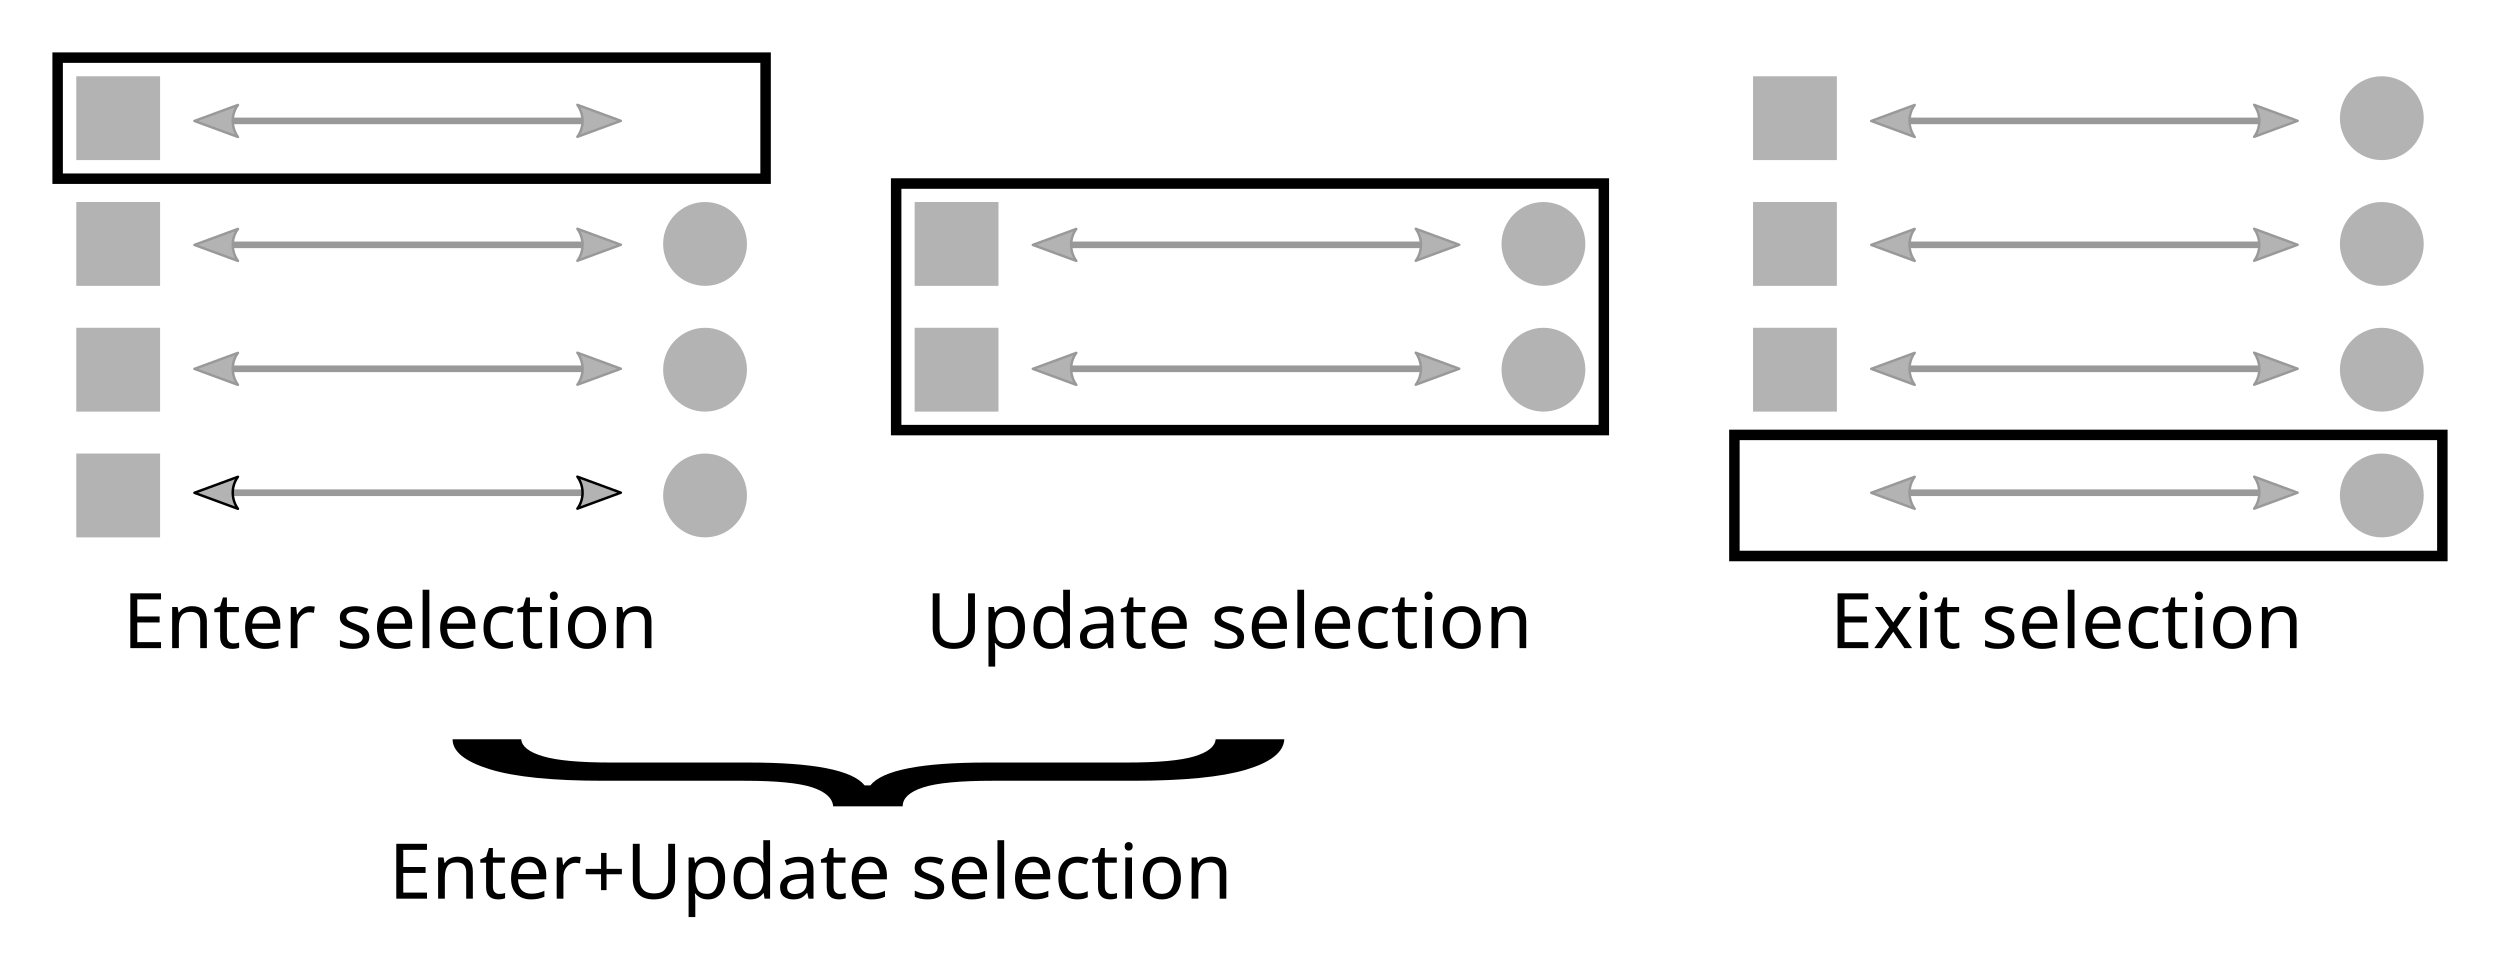
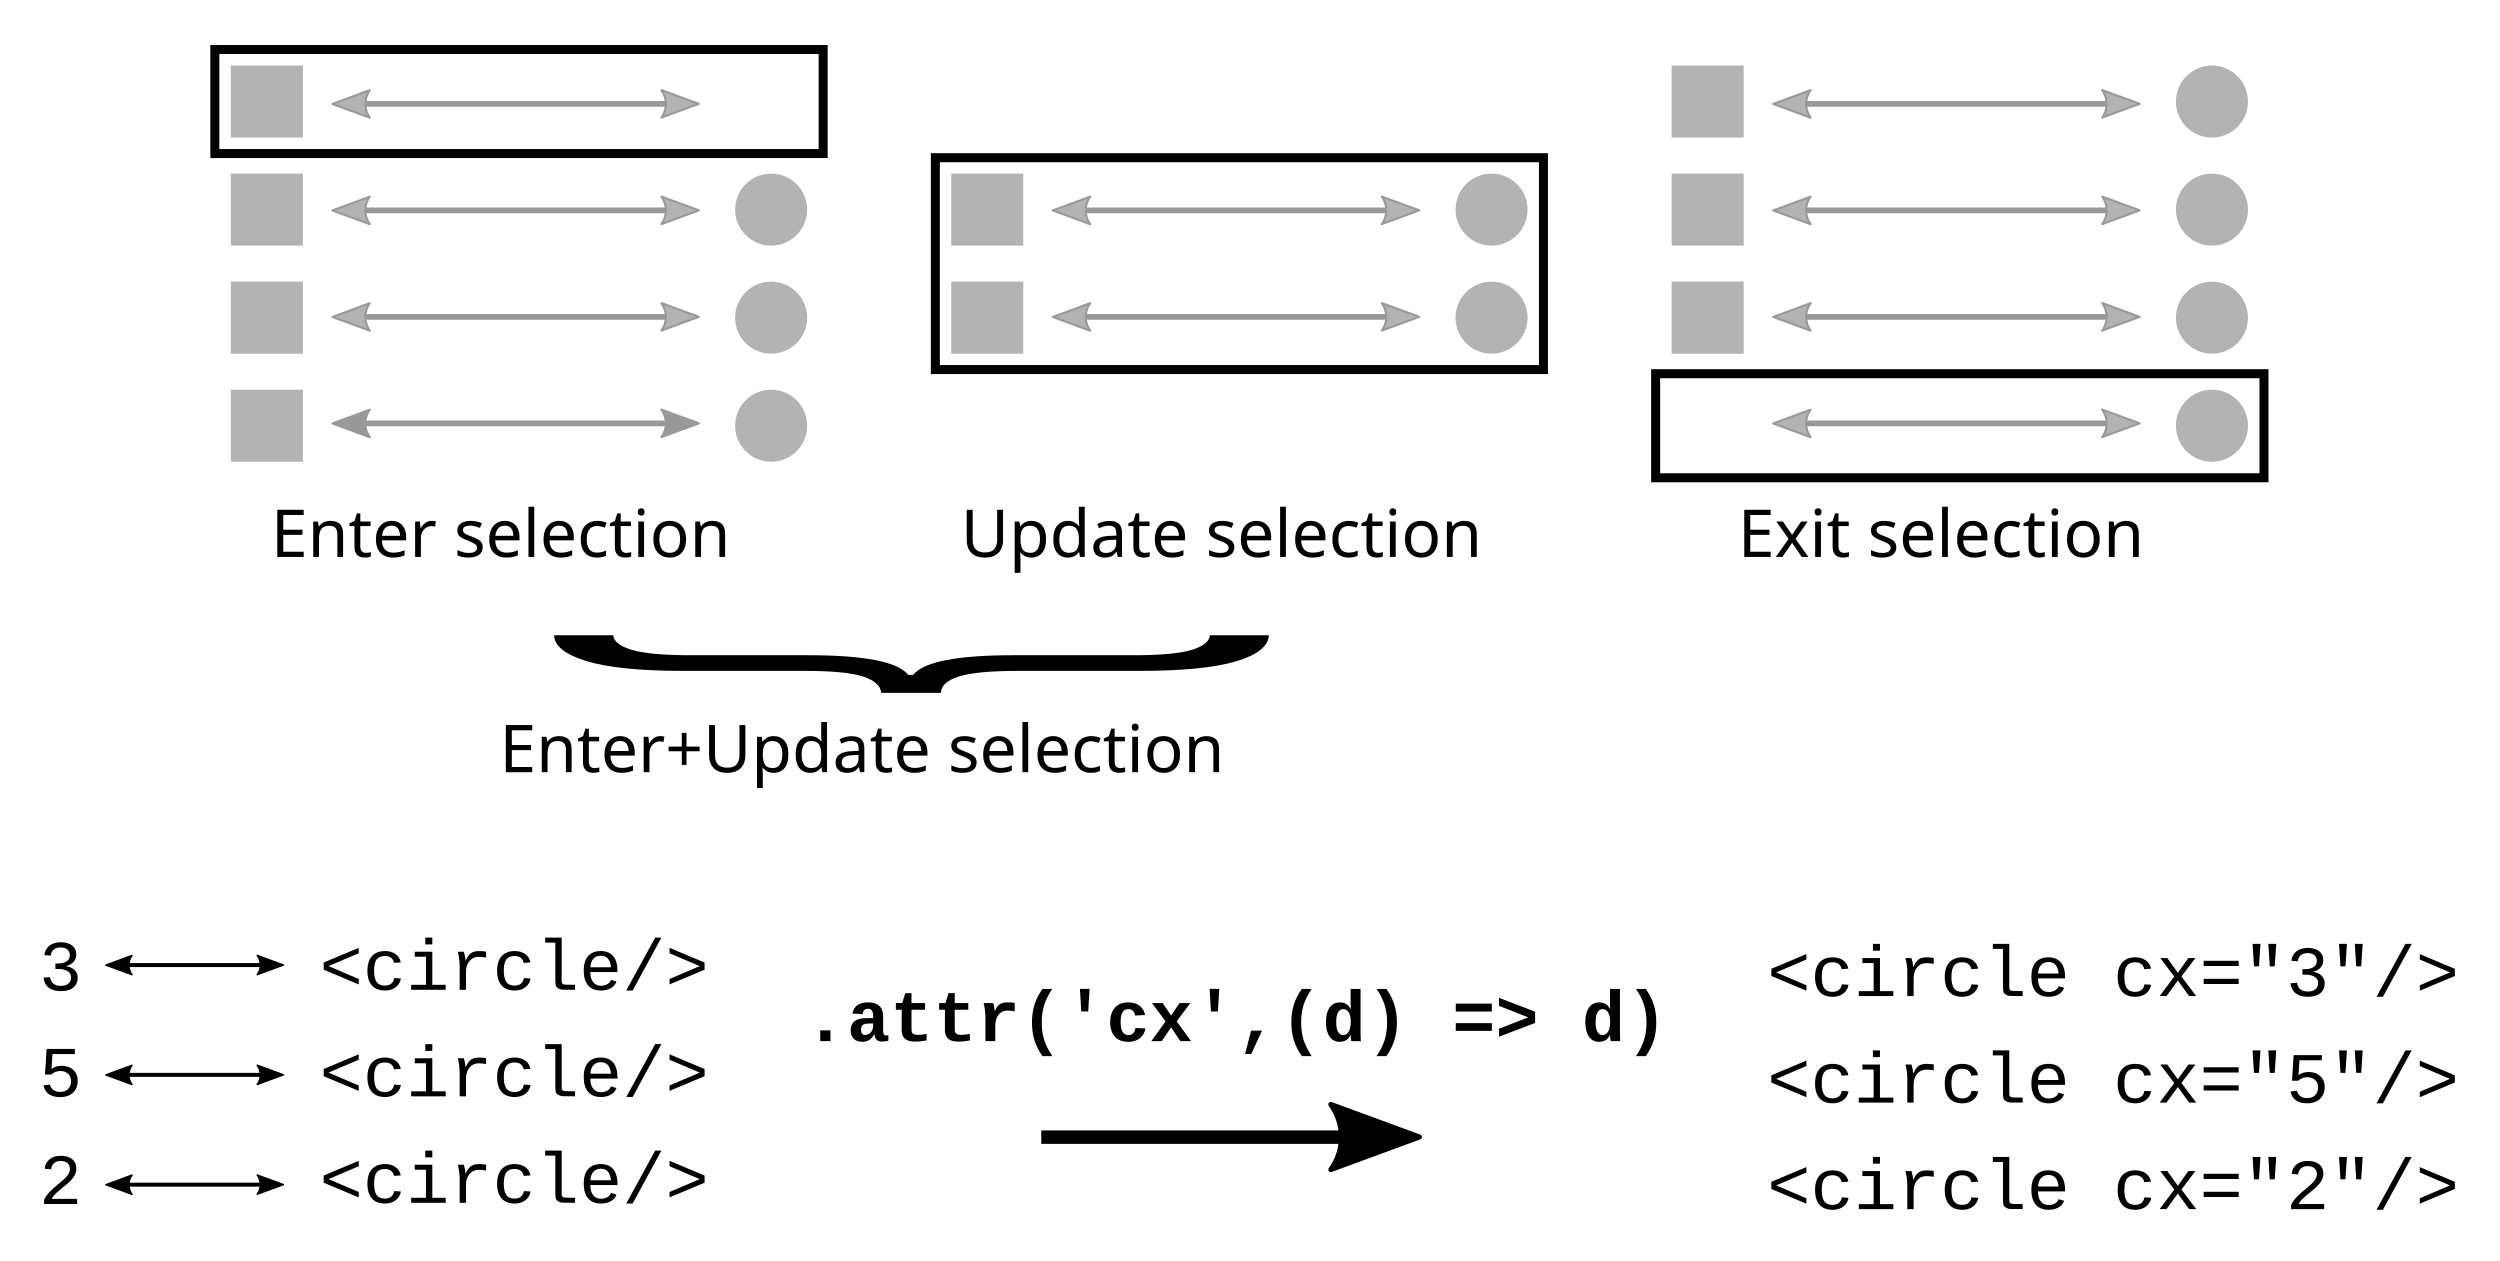
- <svg xmlns="http://www.w3.org/2000/svg" width="477.108" height="184.554" viewBox="0 0 477.108 184.554" version="1.1" id="svg8">
+ <svg xmlns="http://www.w3.org/2000/svg" width="555.247" height="279.862" viewBox="0 0 555.247 279.862" version="1.1" id="svg8">
  <defs id="defs2">
+     <marker orient="auto" refY="0" refX="0" id="marker12731" style="overflow:visible">
+       <path id="path12729" style="fill:#000000;fill-opacity:1;fill-rule:evenodd;stroke:#000000;stroke-width:0.625;stroke-linejoin:round;stroke-opacity:1" d="M 8.719,4.034 -2.207,0.016 8.719,-4.002 c -1.745,2.372 -1.735,5.617 -6e-7,8.035 z" transform="scale(-0.6)" />
+     </marker>
+     <marker orient="auto" refY="0" refX="0" id="marker12517" style="overflow:visible">
+       <path id="path12515" style="fill:#000000;fill-opacity:1;fill-rule:evenodd;stroke:#000000;stroke-width:0.625;stroke-linejoin:round;stroke-opacity:1" d="M 8.719,4.034 -2.207,0.016 8.719,-4.002 c -1.745,2.372 -1.735,5.617 -6e-7,8.035 z" transform="scale(0.6)" />
+     </marker>
    <marker orient="auto" refY="0" refX="0" id="marker11071" style="overflow:visible">
      <path id="path11069" style="fill:#b3b3b3;fill-opacity:1;fill-rule:evenodd;stroke:#999999;stroke-width:0.625;stroke-linejoin:round;stroke-opacity:1" d="M 8.719,4.034 -2.207,0.016 8.719,-4.002 c -1.745,2.372 -1.735,5.617 -6e-7,8.035 z" transform="scale(-0.6)" />
    </marker>
    <marker orient="auto" refY="0" refX="0" id="marker10917" style="overflow:visible">
      <path id="path10915" style="fill:#b3b3b3;fill-opacity:1;fill-rule:evenodd;stroke:#999999;stroke-width:0.625;stroke-linejoin:round;stroke-opacity:1" d="M 8.719,4.034 -2.207,0.016 8.719,-4.002 c -1.745,2.372 -1.735,5.617 -6e-7,8.035 z" transform="scale(0.6)" />
    </marker>
    <marker style="overflow:visible" id="marker10757" refX="0" refY="0" orient="auto">
      <path transform="scale(-0.6)" d="M 8.719,4.034 -2.207,0.016 8.719,-4.002 c -1.745,2.372 -1.735,5.617 -6e-7,8.035 z" style="fill:#b3b3b3;fill-opacity:1;fill-rule:evenodd;stroke:#999999;stroke-width:0.625;stroke-linejoin:round;stroke-opacity:1" id="path10755" />
    </marker>
    <marker style="overflow:visible" id="marker10615" refX="0" refY="0" orient="auto">
      <path transform="scale(0.6)" d="M 8.719,4.034 -2.207,0.016 8.719,-4.002 c -1.745,2.372 -1.735,5.617 -6e-7,8.035 z" style="fill:#b3b3b3;fill-opacity:1;fill-rule:evenodd;stroke:#999999;stroke-width:0.625;stroke-linejoin:round;stroke-opacity:1" id="path10613" />
    </marker>
    <marker orient="auto" refY="0" refX="0" id="marker10467" style="overflow:visible">
      <path id="path10465" style="fill:#b3b3b3;fill-opacity:1;fill-rule:evenodd;stroke:#999999;stroke-width:0.625;stroke-linejoin:round;stroke-opacity:1" d="M 8.719,4.034 -2.207,0.016 8.719,-4.002 c -1.745,2.372 -1.735,5.617 -6e-7,8.035 z" transform="scale(-0.6)" />
    </marker>
    <marker orient="auto" refY="0" refX="0" id="marker10337" style="overflow:visible">
      <path id="path10335" style="fill:#b3b3b3;fill-opacity:1;fill-rule:evenodd;stroke:#999999;stroke-width:0.625;stroke-linejoin:round;stroke-opacity:1" d="M 8.719,4.034 -2.207,0.016 8.719,-4.002 c -1.745,2.372 -1.735,5.617 -6e-7,8.035 z" transform="scale(0.6)" />
    </marker>
    <marker style="overflow:visible" id="marker10201" refX="0" refY="0" orient="auto">
      <path transform="scale(-0.6)" d="M 8.719,4.034 -2.207,0.016 8.719,-4.002 c -1.745,2.372 -1.735,5.617 -6e-7,8.035 z" style="fill:#b3b3b3;fill-opacity:1;fill-rule:evenodd;stroke:#999999;stroke-width:0.625;stroke-linejoin:round;stroke-opacity:1" id="path10199" />
    </marker>
    <marker style="overflow:visible" id="marker10083" refX="0" refY="0" orient="auto">
      <path transform="scale(0.6)" d="M 8.719,4.034 -2.207,0.016 8.719,-4.002 c -1.745,2.372 -1.735,5.617 -6e-7,8.035 z" style="fill:#b3b3b3;fill-opacity:1;fill-rule:evenodd;stroke:#999999;stroke-width:0.625;stroke-linejoin:round;stroke-opacity:1" id="path10081" />
    </marker>
    <marker style="overflow:visible" id="marker9935" refX="0" refY="0" orient="auto">
      <path transform="scale(-0.6)" d="M 8.719,4.034 -2.207,0.016 8.719,-4.002 c -1.745,2.372 -1.735,5.617 -6e-7,8.035 z" style="fill:#b3b3b3;fill-opacity:1;fill-rule:evenodd;stroke:#999999;stroke-width:0.625;stroke-linejoin:round;stroke-opacity:1" id="path9933" />
    </marker>
    <marker style="overflow:visible" id="marker9829" refX="0" refY="0" orient="auto">
      <path transform="scale(0.6)" d="M 8.719,4.034 -2.207,0.016 8.719,-4.002 c -1.745,2.372 -1.735,5.617 -6e-7,8.035 z" style="fill:#b3b3b3;fill-opacity:1;fill-rule:evenodd;stroke:#999999;stroke-width:0.625;stroke-linejoin:round;stroke-opacity:1" id="path9827" />
    </marker>
    <marker style="overflow:visible" id="marker6995" refX="0" refY="0" orient="auto">
      <path transform="scale(-0.6)" d="M 8.719,4.034 -2.207,0.016 8.719,-4.002 c -1.745,2.372 -1.735,5.617 -6e-7,8.035 z" style="fill:#000000;fill-opacity:1;fill-rule:evenodd;stroke:#000000;stroke-width:0.625;stroke-linejoin:round;stroke-opacity:1" id="path6993" />
    </marker>
    <marker style="overflow:visible" id="marker6901" refX="0" refY="0" orient="auto">
      <path transform="scale(0.6)" d="M 8.719,4.034 -2.207,0.016 8.719,-4.002 c -1.745,2.372 -1.735,5.617 -6e-7,8.035 z" style="fill:#000000;fill-opacity:1;fill-rule:evenodd;stroke:#000000;stroke-width:0.625;stroke-linejoin:round;stroke-opacity:1" id="path6899" />
    </marker>
    <marker style="overflow:visible" id="marker6801" refX="0" refY="0" orient="auto">
      <path transform="scale(-0.6)" d="M 8.719,4.034 -2.207,0.016 8.719,-4.002 c -1.745,2.372 -1.735,5.617 -6e-7,8.035 z" style="fill:#000000;fill-opacity:1;fill-rule:evenodd;stroke:#000000;stroke-width:0.625;stroke-linejoin:round;stroke-opacity:1" id="path6799" />
    </marker>
    <marker style="overflow:visible" id="marker6719" refX="0" refY="0" orient="auto">
      <path transform="scale(0.6)" d="M 8.719,4.034 -2.207,0.016 8.719,-4.002 c -1.745,2.372 -1.735,5.617 -6e-7,8.035 z" style="fill:#000000;fill-opacity:1;fill-rule:evenodd;stroke:#000000;stroke-width:0.625;stroke-linejoin:round;stroke-opacity:1" id="path6717" />
    </marker>
    <marker orient="auto" refY="0" refX="0" id="marker6583" style="overflow:visible">
      <path id="path6581" style="fill:#b3b3b3;fill-opacity:1;fill-rule:evenodd;stroke:#999999;stroke-width:0.625;stroke-linejoin:round;stroke-opacity:1" d="M 8.719,4.034 -2.207,0.016 8.719,-4.002 c -1.745,2.372 -1.735,5.617 -6e-7,8.035 z" transform="scale(-0.6)" />
    </marker>
    <marker orient="auto" refY="0" refX="0" id="marker6513" style="overflow:visible">
      <path id="path6511" style="fill:#b3b3b3;fill-opacity:1;fill-rule:evenodd;stroke:#999999;stroke-width:0.625;stroke-linejoin:round;stroke-opacity:1" d="M 8.719,4.034 -2.207,0.016 8.719,-4.002 c -1.745,2.372 -1.735,5.617 -6e-7,8.035 z" transform="scale(0.6)" />
    </marker>
    <marker style="overflow:visible" id="marker5553" refX="0" refY="0" orient="auto">
-       <path transform="scale(-0.6)" d="M 8.719,4.034 -2.207,0.016 8.719,-4.002 c -1.745,2.372 -1.735,5.617 -6e-7,8.035 z" style="fill:#b3b3b3;fill-opacity:1;fill-rule:evenodd;stroke:#000000;stroke-width:0.625;stroke-linejoin:round;stroke-opacity:1" id="path5551" />
+       <path transform="scale(-0.6)" d="M 8.719,4.034 -2.207,0.016 8.719,-4.002 c -1.745,2.372 -1.735,5.617 -6e-7,8.035 z" style="fill:#999999;fill-opacity:1;fill-rule:evenodd;stroke:#999999;stroke-width:0.625;stroke-linejoin:round;stroke-opacity:1" id="path5551" />
    </marker>
    <marker style="overflow:visible" id="marker5495" refX="0" refY="0" orient="auto">
-       <path transform="scale(0.6)" d="M 8.719,4.034 -2.207,0.016 8.719,-4.002 c -1.745,2.372 -1.735,5.617 -6e-7,8.035 z" style="fill:#b3b3b3;fill-opacity:1;fill-rule:evenodd;stroke:#000000;stroke-width:0.625;stroke-linejoin:round;stroke-opacity:1" id="path5493" />
+       <path transform="scale(0.6)" d="M 8.719,4.034 -2.207,0.016 8.719,-4.002 c -1.745,2.372 -1.735,5.617 -6e-7,8.035 z" style="fill:#999999;fill-opacity:1;fill-rule:evenodd;stroke:#999999;stroke-width:0.625;stroke-linejoin:round;stroke-opacity:1" id="path5493" />
    </marker>
    <marker orient="auto" refY="0" refX="0" id="marker5285" style="overflow:visible">
      <path id="path5283" style="fill:#b3b3b3;fill-opacity:1;fill-rule:evenodd;stroke:#999999;stroke-width:0.625;stroke-linejoin:round;stroke-opacity:1" d="M 8.719,4.034 -2.207,0.016 8.719,-4.002 c -1.745,2.372 -1.735,5.617 -6e-7,8.035 z" transform="scale(-0.6)" />
    </marker>
    <marker orient="auto" refY="0" refX="0" id="marker5239" style="overflow:visible">
      <path id="path5237" style="fill:#b3b3b3;fill-opacity:1;fill-rule:evenodd;stroke:#999999;stroke-width:0.625;stroke-linejoin:round;stroke-opacity:1" d="M 8.719,4.034 -2.207,0.016 8.719,-4.002 c -1.745,2.372 -1.735,5.617 -6e-7,8.035 z" transform="scale(0.6)" />
    </marker>
    <marker style="overflow:visible" id="marker4921" refX="0" refY="0" orient="auto">
      <path transform="scale(-0.6)" d="M 8.719,4.034 -2.207,0.016 8.719,-4.002 c -1.745,2.372 -1.735,5.617 -6e-7,8.035 z" style="fill:#b3b3b3;fill-opacity:1;fill-rule:evenodd;stroke:#999999;stroke-width:0.625;stroke-linejoin:round;stroke-opacity:1" id="path4919" />
    </marker>
    <marker style="overflow:visible" id="marker4887" refX="0" refY="0" orient="auto">
      <path transform="scale(0.6)" d="M 8.719,4.034 -2.207,0.016 8.719,-4.002 c -1.745,2.372 -1.735,5.617 -6e-7,8.035 z" style="fill:#b3b3b3;fill-opacity:1;fill-rule:evenodd;stroke:#999999;stroke-width:0.625;stroke-linejoin:round;stroke-opacity:1" id="path4885" />
    </marker>
    <marker orient="auto" refY="0" refX="0" id="Arrow2Mend" style="overflow:visible">
      <path id="path4564" style="fill:#b3b3b3;fill-opacity:1;fill-rule:evenodd;stroke:#999999;stroke-width:0.625;stroke-linejoin:round;stroke-opacity:1" d="M 8.719,4.034 -2.207,0.016 8.719,-4.002 c -1.745,2.372 -1.735,5.617 -6e-7,8.035 z" transform="scale(-0.6)" />
    </marker>
    <marker orient="auto" refY="0" refX="0" id="Arrow2Mstart" style="overflow:visible">
      <path id="path4561" style="fill:#b3b3b3;fill-opacity:1;fill-rule:evenodd;stroke:#999999;stroke-width:0.625;stroke-linejoin:round;stroke-opacity:1" d="M 8.719,4.034 -2.207,0.016 8.719,-4.002 c -1.745,2.372 -1.735,5.617 -6e-7,8.035 z" transform="scale(0.6)" />
    </marker>
    <marker orient="auto" refY="0" refX="0" id="Arrow1Mstart" style="overflow:visible">
      <path id="path4543" d="M 0,0 5,-5 -12.5,0 5,5 Z" style="fill:#000000;fill-opacity:1;fill-rule:evenodd;stroke:#000000;stroke-width:1pt;stroke-opacity:1" transform="matrix(0.4,0,0,0.4,4,0)" />
    </marker>
+     <marker style="overflow:visible" id="marker8039" refX="0" refY="0" orient="auto">
+       <path transform="scale(0.6)" d="M 8.719,4.034 -2.207,0.016 8.719,-4.002 c -1.745,2.372 -1.735,5.617 -6e-7,8.035 z" style="fill:#000000;fill-opacity:1;fill-rule:evenodd;stroke:#000000;stroke-width:0.625;stroke-linejoin:round;stroke-opacity:1" id="path8037" />
+     </marker>
+     <marker style="overflow:visible" id="marker8169" refX="0" refY="0" orient="auto">
+       <path transform="scale(-0.6)" d="M 8.719,4.034 -2.207,0.016 8.719,-4.002 c -1.745,2.372 -1.735,5.617 -6e-7,8.035 z" style="fill:#000000;fill-opacity:1;fill-rule:evenodd;stroke:#000000;stroke-width:0.625;stroke-linejoin:round;stroke-opacity:1" id="path8167" />
+     </marker>
+     <marker style="overflow:visible" id="marker7785" refX="0" refY="0" orient="auto">
+       <path transform="scale(0.6)" d="M 8.719,4.034 -2.207,0.016 8.719,-4.002 c -1.745,2.372 -1.735,5.617 -6e-7,8.035 z" style="fill:#000000;fill-opacity:1;fill-rule:evenodd;stroke:#000000;stroke-width:0.625;stroke-linejoin:round;stroke-opacity:1" id="path7783" />
+     </marker>
+     <marker style="overflow:visible" id="marker7903" refX="0" refY="0" orient="auto">
+       <path transform="scale(-0.6)" d="M 8.719,4.034 -2.207,0.016 8.719,-4.002 c -1.745,2.372 -1.735,5.617 -6e-7,8.035 z" style="fill:#000000;fill-opacity:1;fill-rule:evenodd;stroke:#000000;stroke-width:0.625;stroke-linejoin:round;stroke-opacity:1" id="path7901" />
+     </marker>
+     <marker orient="auto" refY="0" refX="0" id="marker7543" style="overflow:visible">
+       <path id="path7541" style="fill:#000000;fill-opacity:1;fill-rule:evenodd;stroke:#000000;stroke-width:0.625;stroke-linejoin:round;stroke-opacity:1" d="M 8.719,4.034 -2.207,0.016 8.719,-4.002 c -1.745,2.372 -1.735,5.617 -6e-7,8.035 z" transform="scale(0.6)" />
+     </marker>
+     <marker orient="auto" refY="0" refX="0" id="marker7649" style="overflow:visible">
+       <path id="path7647" style="fill:#000000;fill-opacity:1;fill-rule:evenodd;stroke:#000000;stroke-width:0.625;stroke-linejoin:round;stroke-opacity:1" d="M 8.719,4.034 -2.207,0.016 8.719,-4.002 c -1.745,2.372 -1.735,5.617 -6e-7,8.035 z" transform="scale(-0.6)" />
+     </marker>
+     <marker style="overflow:visible" id="marker7325" refX="0" refY="0" orient="auto">
+       <path transform="scale(0.6)" d="M 8.719,4.034 -2.207,0.016 8.719,-4.002 c -1.745,2.372 -1.735,5.617 -6e-7,8.035 z" style="fill:#000000;fill-opacity:1;fill-rule:evenodd;stroke:#000000;stroke-width:0.625;stroke-linejoin:round;stroke-opacity:1" id="path7323" />
+     </marker>
+     <marker style="overflow:visible" id="marker7419" refX="0" refY="0" orient="auto">
+       <path transform="scale(-0.6)" d="M 8.719,4.034 -2.207,0.016 8.719,-4.002 c -1.745,2.372 -1.735,5.617 -6e-7,8.035 z" style="fill:#000000;fill-opacity:1;fill-rule:evenodd;stroke:#000000;stroke-width:0.625;stroke-linejoin:round;stroke-opacity:1" id="path7417" />
+     </marker>
  </defs>
-   <g id="layer1" transform="translate(-1.446215,-358.7128)">
-     <rect y="373.267" x="16" height="16" width="16" id="rect6307" style="fill:#b3b3b3;fill-opacity:1;stroke:none;stroke-width:1;stroke-linecap:round;stroke-linejoin:miter;stroke-miterlimit:4;stroke-dasharray:none;stroke-opacity:1" />
-     <rect y="397.267" x="16" height="16" width="16" id="rect6309" style="fill:#b3b3b3;fill-opacity:1;stroke:none;stroke-width:1;stroke-linecap:round;stroke-linejoin:miter;stroke-miterlimit:4;stroke-dasharray:none;stroke-opacity:1" />
-     <rect y="421.267" x="16" height="16" width="16" id="rect6311" style="fill:#b3b3b3;fill-opacity:1;stroke:none;stroke-width:1;stroke-linecap:round;stroke-linejoin:miter;stroke-miterlimit:4;stroke-dasharray:none;stroke-opacity:1" />
-     <rect y="445.267" x="16" height="16" width="16" id="rect6313" style="fill:#b3b3b3;fill-opacity:1;stroke:none;stroke-width:1;stroke-linecap:round;stroke-linejoin:miter;stroke-miterlimit:4;stroke-dasharray:none;stroke-opacity:1" />
-     <circle r="8" cy="405.267" cx="136" id="circle6317" style="fill:#b3b3b3;fill-opacity:1;stroke:none;stroke-width:1;stroke-linecap:round;stroke-linejoin:miter;stroke-miterlimit:4;stroke-dasharray:none;stroke-opacity:1" />
-     <circle r="8" cy="429.267" cx="136" id="circle6319" style="fill:#b3b3b3;fill-opacity:1;stroke:none;stroke-width:1;stroke-linecap:round;stroke-linejoin:miter;stroke-miterlimit:4;stroke-dasharray:none;stroke-opacity:1" />
-     <circle r="8" cy="453.267" cx="136" id="circle6321" style="fill:#b3b3b3;fill-opacity:1;stroke:none;stroke-width:1;stroke-linecap:round;stroke-linejoin:miter;stroke-miterlimit:4;stroke-dasharray:none;stroke-opacity:1" />
-     <path id="path6323" d="m 40.231,381.785 c 78.026,0 78.026,0 78.026,0" style="fill:#b3b3b3;stroke:#999999;stroke-width:1.266px;stroke-linecap:butt;stroke-linejoin:miter;stroke-opacity:1;marker-start:url(#marker10615);marker-end:url(#marker10757)" />
-     <path style="fill:#b3b3b3;stroke:#999999;stroke-width:1.266px;stroke-linecap:butt;stroke-linejoin:miter;stroke-opacity:1;marker-start:url(#marker10337);marker-end:url(#marker10467)" d="m 40.231,405.44 c 78.026,0 78.026,0 78.026,0" id="path6325" />
-     <path id="path6327" d="m 40.231,429.094 c 78.026,0 78.026,0 78.026,0" style="fill:#b3b3b3;stroke:#999999;stroke-width:1.266px;stroke-linecap:butt;stroke-linejoin:miter;stroke-opacity:1;marker-start:url(#marker10083);marker-end:url(#marker10201)" />
-     <path style="fill:#b3b3b3;stroke:#999999;stroke-width:1.266px;stroke-linecap:butt;stroke-linejoin:miter;stroke-opacity:1;marker-start:url(#marker5495);marker-end:url(#marker5553)" d="m 40.231,452.748 c 78.026,0 78.026,0 78.026,0" id="path6329" />
-     <rect y="397.267" x="176" height="16" width="16" id="rect6671" style="fill:#b3b3b3;fill-opacity:1;stroke:none;stroke-width:1;stroke-linecap:round;stroke-linejoin:miter;stroke-miterlimit:4;stroke-dasharray:none;stroke-opacity:1" />
-     <rect y="421.267" x="176" height="16" width="16" id="rect6673" style="fill:#b3b3b3;fill-opacity:1;stroke:none;stroke-width:1;stroke-linecap:round;stroke-linejoin:miter;stroke-miterlimit:4;stroke-dasharray:none;stroke-opacity:1" />
-     <circle r="8" cy="405.267" cx="296" id="circle6679" style="fill:#b3b3b3;fill-opacity:1;stroke:none;stroke-width:1;stroke-linecap:round;stroke-linejoin:miter;stroke-miterlimit:4;stroke-dasharray:none;stroke-opacity:1" />
-     <circle r="8" cy="429.267" cx="296" id="circle6681" style="fill:#b3b3b3;fill-opacity:1;stroke:none;stroke-width:1;stroke-linecap:round;stroke-linejoin:miter;stroke-miterlimit:4;stroke-dasharray:none;stroke-opacity:1" />
-     <path style="fill:#b3b3b3;stroke:#999999;stroke-width:1.266px;stroke-linecap:butt;stroke-linejoin:miter;stroke-opacity:1;marker-start:url(#marker10917);marker-end:url(#marker11071)" d="m 200.231,405.44 c 78.026,0 78.026,0 78.026,0" id="path6687" />
-     <path id="path6689" d="m 200.231,429.094 c 78.026,0 78.026,0 78.026,0" style="fill:#b3b3b3;stroke:#999999;stroke-width:1.266px;stroke-linecap:butt;stroke-linejoin:miter;stroke-opacity:1;marker-start:url(#marker9829);marker-end:url(#marker9935)" />
-     <rect style="fill:#b3b3b3;fill-opacity:1;stroke:none;stroke-width:1;stroke-linecap:round;stroke-linejoin:miter;stroke-miterlimit:4;stroke-dasharray:none;stroke-opacity:1" id="rect6693" width="16" height="16" x="336" y="373.267" />
-     <rect style="fill:#b3b3b3;fill-opacity:1;stroke:none;stroke-width:1;stroke-linecap:round;stroke-linejoin:miter;stroke-miterlimit:4;stroke-dasharray:none;stroke-opacity:1" id="rect6695" width="16" height="16" x="336" y="397.267" />
-     <rect style="fill:#b3b3b3;fill-opacity:1;stroke:none;stroke-width:1;stroke-linecap:round;stroke-linejoin:miter;stroke-miterlimit:4;stroke-dasharray:none;stroke-opacity:1" id="rect6697" width="16" height="16" x="336" y="421.267" />
-     <circle style="fill:#b3b3b3;fill-opacity:1;stroke:none;stroke-width:1;stroke-linecap:round;stroke-linejoin:miter;stroke-miterlimit:4;stroke-dasharray:none;stroke-opacity:1" id="circle6701" cx="456" cy="381.267" r="8" />
-     <circle style="fill:#b3b3b3;fill-opacity:1;stroke:none;stroke-width:1;stroke-linecap:round;stroke-linejoin:miter;stroke-miterlimit:4;stroke-dasharray:none;stroke-opacity:1" id="circle6703" cx="456" cy="405.267" r="8" />
-     <circle style="fill:#b3b3b3;fill-opacity:1;stroke:none;stroke-width:1;stroke-linecap:round;stroke-linejoin:miter;stroke-miterlimit:4;stroke-dasharray:none;stroke-opacity:1" id="circle6705" cx="456" cy="429.267" r="8" />
-     <circle style="fill:#b3b3b3;fill-opacity:1;stroke:none;stroke-width:1;stroke-linecap:round;stroke-linejoin:miter;stroke-miterlimit:4;stroke-dasharray:none;stroke-opacity:1" id="circle6707" cx="456" cy="453.267" r="8" />
-     <path style="fill:#b3b3b3;stroke:#999999;stroke-width:1.266px;stroke-linecap:butt;stroke-linejoin:miter;stroke-opacity:1;marker-start:url(#Arrow2Mstart);marker-end:url(#Arrow2Mend)" d="m 360.231,381.785 c 78.026,0 78.026,0 78.026,0" id="path6709" />
-     <path id="path6711" d="m 360.231,405.44 c 78.026,0 78.026,0 78.026,0" style="fill:#b3b3b3;stroke:#999999;stroke-width:1.266px;stroke-linecap:butt;stroke-linejoin:miter;stroke-opacity:1;marker-start:url(#marker4887);marker-end:url(#marker4921)" />
-     <path style="fill:#b3b3b3;stroke:#999999;stroke-width:1.266px;stroke-linecap:butt;stroke-linejoin:miter;stroke-opacity:1;marker-start:url(#marker5239);marker-end:url(#marker5285)" d="m 360.231,429.094 c 78.026,0 78.026,0 78.026,0" id="path6713" />
-     <path id="path6715" d="m 360.231,452.748 c 78.026,0 78.026,0 78.026,0" style="fill:#b3b3b3;stroke:#999999;stroke-width:1.266px;stroke-linecap:butt;stroke-linejoin:miter;stroke-opacity:1;marker-start:url(#marker6513);marker-end:url(#marker6583)" />
-     <text id="text7119" y="482.41" x="24.896" style="font-style:normal;font-weight:normal;font-size:14.667px;line-height:1.25;font-family:sans-serif;letter-spacing:0px;word-spacing:0px;fill:#000000;fill-opacity:1;stroke:none" xml:space="preserve">
-       <tspan y="482.41" x="24.896" id="tspan7117">Enter selection</tspan>
+   <g id="layer1" transform="translate(23.27058,-358.7128)">
+     <rect y="373.267" x="28" height="16" width="16" id="rect6307" style="fill:#b3b3b3;fill-opacity:1;stroke:none;stroke-width:1;stroke-linecap:round;stroke-linejoin:miter;stroke-miterlimit:4;stroke-dasharray:none;stroke-opacity:1" />
+     <rect y="397.267" x="28" height="16" width="16" id="rect6309" style="fill:#b3b3b3;fill-opacity:1;stroke:none;stroke-width:1;stroke-linecap:round;stroke-linejoin:miter;stroke-miterlimit:4;stroke-dasharray:none;stroke-opacity:1" />
+     <rect y="421.267" x="28" height="16" width="16" id="rect6311" style="fill:#b3b3b3;fill-opacity:1;stroke:none;stroke-width:1;stroke-linecap:round;stroke-linejoin:miter;stroke-miterlimit:4;stroke-dasharray:none;stroke-opacity:1" />
+     <rect y="445.267" x="28" height="16" width="16" id="rect6313" style="fill:#b3b3b3;fill-opacity:1;stroke:none;stroke-width:1;stroke-linecap:round;stroke-linejoin:miter;stroke-miterlimit:4;stroke-dasharray:none;stroke-opacity:1" />
+     <circle r="8" cy="405.267" cx="148" id="circle6317" style="fill:#b3b3b3;fill-opacity:1;stroke:none;stroke-width:1;stroke-linecap:round;stroke-linejoin:miter;stroke-miterlimit:4;stroke-dasharray:none;stroke-opacity:1" />
+     <circle r="8" cy="429.267" cx="148" id="circle6319" style="fill:#b3b3b3;fill-opacity:1;stroke:none;stroke-width:1;stroke-linecap:round;stroke-linejoin:miter;stroke-miterlimit:4;stroke-dasharray:none;stroke-opacity:1" />
+     <circle r="8" cy="453.267" cx="148" id="circle6321" style="fill:#b3b3b3;fill-opacity:1;stroke:none;stroke-width:1;stroke-linecap:round;stroke-linejoin:miter;stroke-miterlimit:4;stroke-dasharray:none;stroke-opacity:1" />
+     <path id="path6323" d="m 52.231,381.785 c 78.026,0 78.026,0 78.026,0" style="fill:#b3b3b3;stroke:#999999;stroke-width:1.266px;stroke-linecap:butt;stroke-linejoin:miter;stroke-opacity:1;marker-start:url(#marker10615);marker-end:url(#marker10757)" />
+     <path style="fill:#b3b3b3;stroke:#999999;stroke-width:1.266px;stroke-linecap:butt;stroke-linejoin:miter;stroke-opacity:1;marker-start:url(#marker10337);marker-end:url(#marker10467)" d="m 52.231,405.44 c 78.026,0 78.026,0 78.026,0" id="path6325" />
+     <path id="path6327" d="m 52.231,429.094 c 78.026,0 78.026,0 78.026,0" style="fill:#b3b3b3;stroke:#999999;stroke-width:1.266px;stroke-linecap:butt;stroke-linejoin:miter;stroke-opacity:1;marker-start:url(#marker10083);marker-end:url(#marker10201)" />
+     <path style="fill:none;stroke:#999999;stroke-width:1.266px;stroke-linecap:butt;stroke-linejoin:miter;stroke-opacity:1;marker-start:url(#marker5495);marker-end:url(#marker5553)" d="m 52.231,452.748 c 78.026,0 78.026,0 78.026,0" id="path6329" />
+     <rect y="397.267" x="188" height="16" width="16" id="rect6671" style="fill:#b3b3b3;fill-opacity:1;stroke:none;stroke-width:1;stroke-linecap:round;stroke-linejoin:miter;stroke-miterlimit:4;stroke-dasharray:none;stroke-opacity:1" />
+     <rect y="421.267" x="188" height="16" width="16" id="rect6673" style="fill:#b3b3b3;fill-opacity:1;stroke:none;stroke-width:1;stroke-linecap:round;stroke-linejoin:miter;stroke-miterlimit:4;stroke-dasharray:none;stroke-opacity:1" />
+     <circle r="8" cy="405.267" cx="308" id="circle6679" style="fill:#b3b3b3;fill-opacity:1;stroke:none;stroke-width:1;stroke-linecap:round;stroke-linejoin:miter;stroke-miterlimit:4;stroke-dasharray:none;stroke-opacity:1" />
+     <circle r="8" cy="429.267" cx="308" id="circle6681" style="fill:#b3b3b3;fill-opacity:1;stroke:none;stroke-width:1;stroke-linecap:round;stroke-linejoin:miter;stroke-miterlimit:4;stroke-dasharray:none;stroke-opacity:1" />
+     <path style="fill:#b3b3b3;stroke:#999999;stroke-width:1.266px;stroke-linecap:butt;stroke-linejoin:miter;stroke-opacity:1;marker-start:url(#marker10917);marker-end:url(#marker11071)" d="m 212.231,405.44 c 78.026,0 78.026,0 78.026,0" id="path6687" />
+     <path id="path6689" d="m 212.231,429.094 c 78.026,0 78.026,0 78.026,0" style="fill:#b3b3b3;stroke:#999999;stroke-width:1.266px;stroke-linecap:butt;stroke-linejoin:miter;stroke-opacity:1;marker-start:url(#marker9829);marker-end:url(#marker9935)" />
+     <rect style="fill:#b3b3b3;fill-opacity:1;stroke:none;stroke-width:1;stroke-linecap:round;stroke-linejoin:miter;stroke-miterlimit:4;stroke-dasharray:none;stroke-opacity:1" id="rect6693" width="16" height="16" x="348" y="373.267" />
+     <rect style="fill:#b3b3b3;fill-opacity:1;stroke:none;stroke-width:1;stroke-linecap:round;stroke-linejoin:miter;stroke-miterlimit:4;stroke-dasharray:none;stroke-opacity:1" id="rect6695" width="16" height="16" x="348" y="397.267" />
+     <rect style="fill:#b3b3b3;fill-opacity:1;stroke:none;stroke-width:1;stroke-linecap:round;stroke-linejoin:miter;stroke-miterlimit:4;stroke-dasharray:none;stroke-opacity:1" id="rect6697" width="16" height="16" x="348" y="421.267" />
+     <circle style="fill:#b3b3b3;fill-opacity:1;stroke:none;stroke-width:1;stroke-linecap:round;stroke-linejoin:miter;stroke-miterlimit:4;stroke-dasharray:none;stroke-opacity:1" id="circle6701" cx="468" cy="381.267" r="8" />
+     <circle style="fill:#b3b3b3;fill-opacity:1;stroke:none;stroke-width:1;stroke-linecap:round;stroke-linejoin:miter;stroke-miterlimit:4;stroke-dasharray:none;stroke-opacity:1" id="circle6703" cx="468" cy="405.267" r="8" />
+     <circle style="fill:#b3b3b3;fill-opacity:1;stroke:none;stroke-width:1;stroke-linecap:round;stroke-linejoin:miter;stroke-miterlimit:4;stroke-dasharray:none;stroke-opacity:1" id="circle6705" cx="468" cy="429.267" r="8" />
+     <circle style="fill:#b3b3b3;fill-opacity:1;stroke:none;stroke-width:1;stroke-linecap:round;stroke-linejoin:miter;stroke-miterlimit:4;stroke-dasharray:none;stroke-opacity:1" id="circle6707" cx="468" cy="453.267" r="8" />
+     <path style="fill:#b3b3b3;stroke:#999999;stroke-width:1.266px;stroke-linecap:butt;stroke-linejoin:miter;stroke-opacity:1;marker-start:url(#Arrow2Mstart);marker-end:url(#Arrow2Mend)" d="m 372.231,381.785 c 78.026,0 78.026,0 78.026,0" id="path6709" />
+     <path id="path6711" d="m 372.231,405.44 c 78.026,0 78.026,0 78.026,0" style="fill:#b3b3b3;stroke:#999999;stroke-width:1.266px;stroke-linecap:butt;stroke-linejoin:miter;stroke-opacity:1;marker-start:url(#marker4887);marker-end:url(#marker4921)" />
+     <path style="fill:#b3b3b3;stroke:#999999;stroke-width:1.266px;stroke-linecap:butt;stroke-linejoin:miter;stroke-opacity:1;marker-start:url(#marker5239);marker-end:url(#marker5285)" d="m 372.231,429.094 c 78.026,0 78.026,0 78.026,0" id="path6713" />
+     <path id="path6715" d="m 372.231,452.748 c 78.026,0 78.026,0 78.026,0" style="fill:#b3b3b3;stroke:#999999;stroke-width:1.266px;stroke-linecap:butt;stroke-linejoin:miter;stroke-opacity:1;marker-start:url(#marker6513);marker-end:url(#marker6583)" />
+     <text id="text7119" y="482.41" x="36.896" style="font-style:normal;font-weight:normal;font-size:14.667px;line-height:1.25;font-family:sans-serif;letter-spacing:0px;word-spacing:0px;fill:#000000;fill-opacity:1;stroke:none" xml:space="preserve">
+       <tspan y="482.41" x="36.896" id="tspan7117">Enter selection</tspan>
    </text>
-     <text xml:space="preserve" style="font-style:normal;font-weight:normal;font-size:14.667px;line-height:1.25;font-family:sans-serif;letter-spacing:0px;word-spacing:0px;fill:#000000;fill-opacity:1;stroke:none" x="178.118" y="482.41" id="text7123">
-       <tspan id="tspan7121" x="178.118" y="482.41">Update selection</tspan>
+     <text xml:space="preserve" style="font-style:normal;font-weight:normal;font-size:14.667px;line-height:1.25;font-family:sans-serif;letter-spacing:0px;word-spacing:0px;fill:#000000;fill-opacity:1;stroke:none" x="190.118" y="482.41" id="text7123">
+       <tspan id="tspan7121" x="190.118" y="482.41">Update selection</tspan>
    </text>
-     <text id="text7127" y="482.41" x="350.711" style="font-style:normal;font-weight:normal;font-size:14.667px;line-height:1.25;font-family:sans-serif;letter-spacing:0px;word-spacing:0px;fill:#000000;fill-opacity:1;stroke:none" xml:space="preserve">
-       <tspan y="482.41" x="350.711" id="tspan7125">Exit selection</tspan>
+     <text id="text7127" y="482.41" x="362.711" style="font-style:normal;font-weight:normal;font-size:14.667px;line-height:1.25;font-family:sans-serif;letter-spacing:0px;word-spacing:0px;fill:#000000;fill-opacity:1;stroke:none" xml:space="preserve">
+       <tspan y="482.41" x="362.711" id="tspan7125">Exit selection</tspan>
    </text>
-     <g id="g9723" style="fill:none">
+     <g id="g9723" style="fill:none" transform="translate(12)">
      <rect y="369.713" x="12.446" height="23.108" width="135.108" id="rect7129" style="fill:none;fill-opacity:1;stroke:#000000;stroke-width:2;stroke-linecap:round;stroke-linejoin:miter;stroke-miterlimit:4;stroke-dasharray:none;stroke-opacity:1" />
      <rect style="fill:none;fill-opacity:1;stroke:#000000;stroke-width:2;stroke-linecap:round;stroke-linejoin:miter;stroke-miterlimit:4;stroke-dasharray:none;stroke-opacity:1" id="rect7131" width="135.108" height="23.108" x="332.446" y="441.713" />
      <rect y="393.739" x="172.472" height="47.055" width="135.055" id="rect7133" style="fill:none;fill-opacity:1;stroke:#000000;stroke-width:2;stroke-linecap:round;stroke-linejoin:miter;stroke-miterlimit:4;stroke-dasharray:none;stroke-opacity:1" />
    </g>
-     <text xml:space="preserve" style="font-style:normal;font-weight:normal;font-size:14.667px;line-height:1.25;font-family:sans-serif;letter-spacing:0px;word-spacing:0px;fill:#000000;fill-opacity:1;stroke:none" x="75.654" y="530.216" id="text7137">
-       <tspan id="tspan7135" x="75.654" y="530.216">Enter+Update selection</tspan>
+     <text xml:space="preserve" style="font-style:normal;font-weight:normal;font-size:14.667px;line-height:1.25;font-family:sans-serif;letter-spacing:0px;word-spacing:0px;fill:#000000;fill-opacity:1;stroke:none" x="87.654" y="530.216" id="text7137">
+       <tspan id="tspan7135" x="87.654" y="530.216">Enter+Update selection</tspan>
    </text>
-     <text xml:space="preserve" style="font-style:normal;font-weight:normal;font-size:85.333px;line-height:1.25;font-family:sans-serif;letter-spacing:0px;word-spacing:0px;fill:#000000;fill-opacity:1;stroke:none;stroke-width:2.133" x="-1095.927" y="102.086" id="text7141" transform="matrix(0,-0.46875,2.133333,0,0,0)">
-       <tspan id="tspan7139" x="-1095.927" y="102.086" style="stroke-width:2.133">{</tspan>
+     <text xml:space="preserve" style="font-style:normal;font-weight:normal;font-size:85.333px;line-height:1.25;font-family:sans-serif;letter-spacing:0px;word-spacing:0px;fill:#000000;fill-opacity:1;stroke:none;stroke-width:2.133" x="-1095.927" y="107.711" id="text7141" transform="matrix(0,-0.46875,2.133333,0,0,0)">
+       <tspan id="tspan7139" x="-1095.927" y="107.711" style="stroke-width:2.133">{</tspan>
    </text>
+     <path id="path7275" d="m 1.406,573.054 c 37.093,0 37.093,0 37.093,0" style="fill:none;stroke:#000000;stroke-width:0.886px;stroke-linecap:butt;stroke-linejoin:miter;stroke-opacity:1;marker-start:url(#marker7325);marker-end:url(#marker7419)" />
+     <path style="fill:none;stroke:#000000;stroke-width:0.886px;stroke-linecap:butt;stroke-linejoin:miter;stroke-opacity:1;marker-start:url(#marker7543);marker-end:url(#marker7649)" d="m 1.406,597.439 c 37.093,0 37.093,0 37.093,0" id="path7277" />
+     <path id="path7279" d="m 1.406,621.825 c 37.093,0 37.093,0 37.093,0" style="fill:none;stroke:#000000;stroke-width:0.886px;stroke-linecap:butt;stroke-linejoin:miter;stroke-opacity:1;marker-start:url(#marker7785);marker-end:url(#marker7903)" />
+     <text xml:space="preserve" style="font-style:normal;font-weight:normal;font-size:40px;line-height:1.25;font-family:sans-serif;letter-spacing:0px;word-spacing:0px;fill:#000000;fill-opacity:1;stroke:none" x="-14.607" y="578.688" id="text7293">
+       <tspan id="tspan7291" x="-14.607" y="578.688" style="font-style:normal;font-variant:normal;font-weight:normal;font-stretch:normal;font-size:16px;font-family:'Courier New';-inkscape-font-specification:'Courier New'">3</tspan>
+     </text>
+     <text id="text7297" y="602.225" x="-14.607" style="font-style:normal;font-weight:normal;font-size:40px;line-height:1.25;font-family:sans-serif;letter-spacing:0px;word-spacing:0px;fill:#000000;fill-opacity:1;stroke:none" xml:space="preserve">
+       <tspan style="font-style:normal;font-variant:normal;font-weight:normal;font-stretch:normal;font-size:16px;font-family:'Courier New';-inkscape-font-specification:'Courier New'" y="602.225" x="-14.607" id="tspan7295">5</tspan>
+     </text>
+     <text xml:space="preserve" style="font-style:normal;font-weight:normal;font-size:40px;line-height:1.25;font-family:sans-serif;letter-spacing:0px;word-spacing:0px;fill:#000000;fill-opacity:1;stroke:none" x="-14.607" y="626.113" id="text7301">
+       <tspan id="tspan7299" x="-14.607" y="626.113" style="font-style:normal;font-variant:normal;font-weight:normal;font-stretch:normal;font-size:16px;font-family:'Courier New';-inkscape-font-specification:'Courier New'">2</tspan>
+     </text>
+     <text id="text7309" y="578.551" x="47.714" style="font-style:normal;font-variant:normal;font-weight:normal;font-stretch:normal;font-size:40px;line-height:1.25;font-family:'Courier New';-inkscape-font-specification:'Courier New';letter-spacing:0px;word-spacing:0px;fill:#000000;fill-opacity:1;stroke:none" xml:space="preserve">
+       <tspan style="font-style:normal;font-variant:normal;font-weight:normal;font-stretch:normal;font-size:16px;font-family:'Courier New';-inkscape-font-specification:'Courier New'" y="578.551" x="47.714" id="tspan7307">&lt;circle/&gt;</tspan>
+     </text>
+     <text xml:space="preserve" style="font-style:normal;font-variant:normal;font-weight:normal;font-stretch:normal;font-size:40px;line-height:1.25;font-family:'Courier New';-inkscape-font-specification:'Courier New';letter-spacing:0px;word-spacing:0px;fill:#000000;fill-opacity:1;stroke:none" x="47.714" y="602.205" id="text7313">
+       <tspan id="tspan7311" x="47.714" y="602.205" style="font-style:normal;font-variant:normal;font-weight:normal;font-stretch:normal;font-size:16px;font-family:'Courier New';-inkscape-font-specification:'Courier New'">&lt;circle/&gt;</tspan>
+     </text>
+     <text id="text7317" y="625.859" x="47.714" style="font-style:normal;font-variant:normal;font-weight:normal;font-stretch:normal;font-size:40px;line-height:1.25;font-family:'Courier New';-inkscape-font-specification:'Courier New';letter-spacing:0px;word-spacing:0px;fill:#000000;fill-opacity:1;stroke:none" xml:space="preserve">
+       <tspan style="font-style:normal;font-variant:normal;font-weight:normal;font-stretch:normal;font-size:16px;font-family:'Courier New';-inkscape-font-specification:'Courier New'" y="625.859" x="47.714" id="tspan7315">&lt;circle/&gt;</tspan>
+     </text>
+     <text xml:space="preserve" style="font-style:normal;font-variant:normal;font-weight:normal;font-stretch:normal;font-size:40px;line-height:1.25;font-family:'Courier New';-inkscape-font-specification:'Courier New';letter-spacing:0px;word-spacing:0px;fill:#000000;fill-opacity:1;stroke:none" x="369.234" y="579.946" id="text12505">
+       <tspan id="tspan12503" x="369.234" y="579.946" style="font-style:normal;font-variant:normal;font-weight:normal;font-stretch:normal;font-size:16px;font-family:'Courier New';-inkscape-font-specification:'Courier New'">&lt;circle cx="3"/&gt;</tspan>
+     </text>
+     <text id="text12509" y="603.601" x="369.234" style="font-style:normal;font-variant:normal;font-weight:normal;font-stretch:normal;font-size:40px;line-height:1.25;font-family:'Courier New';-inkscape-font-specification:'Courier New';letter-spacing:0px;word-spacing:0px;fill:#000000;fill-opacity:1;stroke:none" xml:space="preserve">
+       <tspan style="font-style:normal;font-variant:normal;font-weight:normal;font-stretch:normal;font-size:16px;font-family:'Courier New';-inkscape-font-specification:'Courier New'" y="603.601" x="369.234" id="tspan12507">&lt;circle cx="5"/&gt;</tspan>
+     </text>
+     <text xml:space="preserve" style="font-style:normal;font-variant:normal;font-weight:normal;font-stretch:normal;font-size:40px;line-height:1.25;font-family:'Courier New';-inkscape-font-specification:'Courier New';letter-spacing:0px;word-spacing:0px;fill:#000000;fill-opacity:1;stroke:none" x="369.234" y="627.255" id="text12513">
+       <tspan id="tspan12511" x="369.234" y="627.255" style="font-style:normal;font-variant:normal;font-weight:normal;font-stretch:normal;font-size:16px;font-family:'Courier New';-inkscape-font-specification:'Courier New'">&lt;circle cx="2"/&gt;</tspan>
+     </text>
+     <text xml:space="preserve" style="font-style:normal;font-variant:normal;font-weight:normal;font-stretch:normal;font-size:40px;line-height:1.25;font-family:'Courier New';-inkscape-font-specification:'Courier New';letter-spacing:0px;word-spacing:0px;fill:#000000;fill-opacity:1;stroke:none" x="155.234" y="589.946" id="text13131">
+       <tspan id="tspan13129" x="155.234" y="589.946" style="font-style:normal;font-variant:normal;font-weight:bold;font-stretch:normal;font-size:16px;font-family:'Courier New';-inkscape-font-specification:'Courier New Bold'">.attr('cx',(d) =&gt; d)</tspan>
+     </text>
+     <path style="fill:none;stroke:#000000;stroke-width:3;stroke-linecap:butt;stroke-linejoin:miter;stroke-miterlimit:4;stroke-dasharray:none;stroke-opacity:1;marker-end:url(#marker6801)" d="m 208,611.267 c 80,0 80,0 80,0" id="path13301" />
  </g>
</svg>
